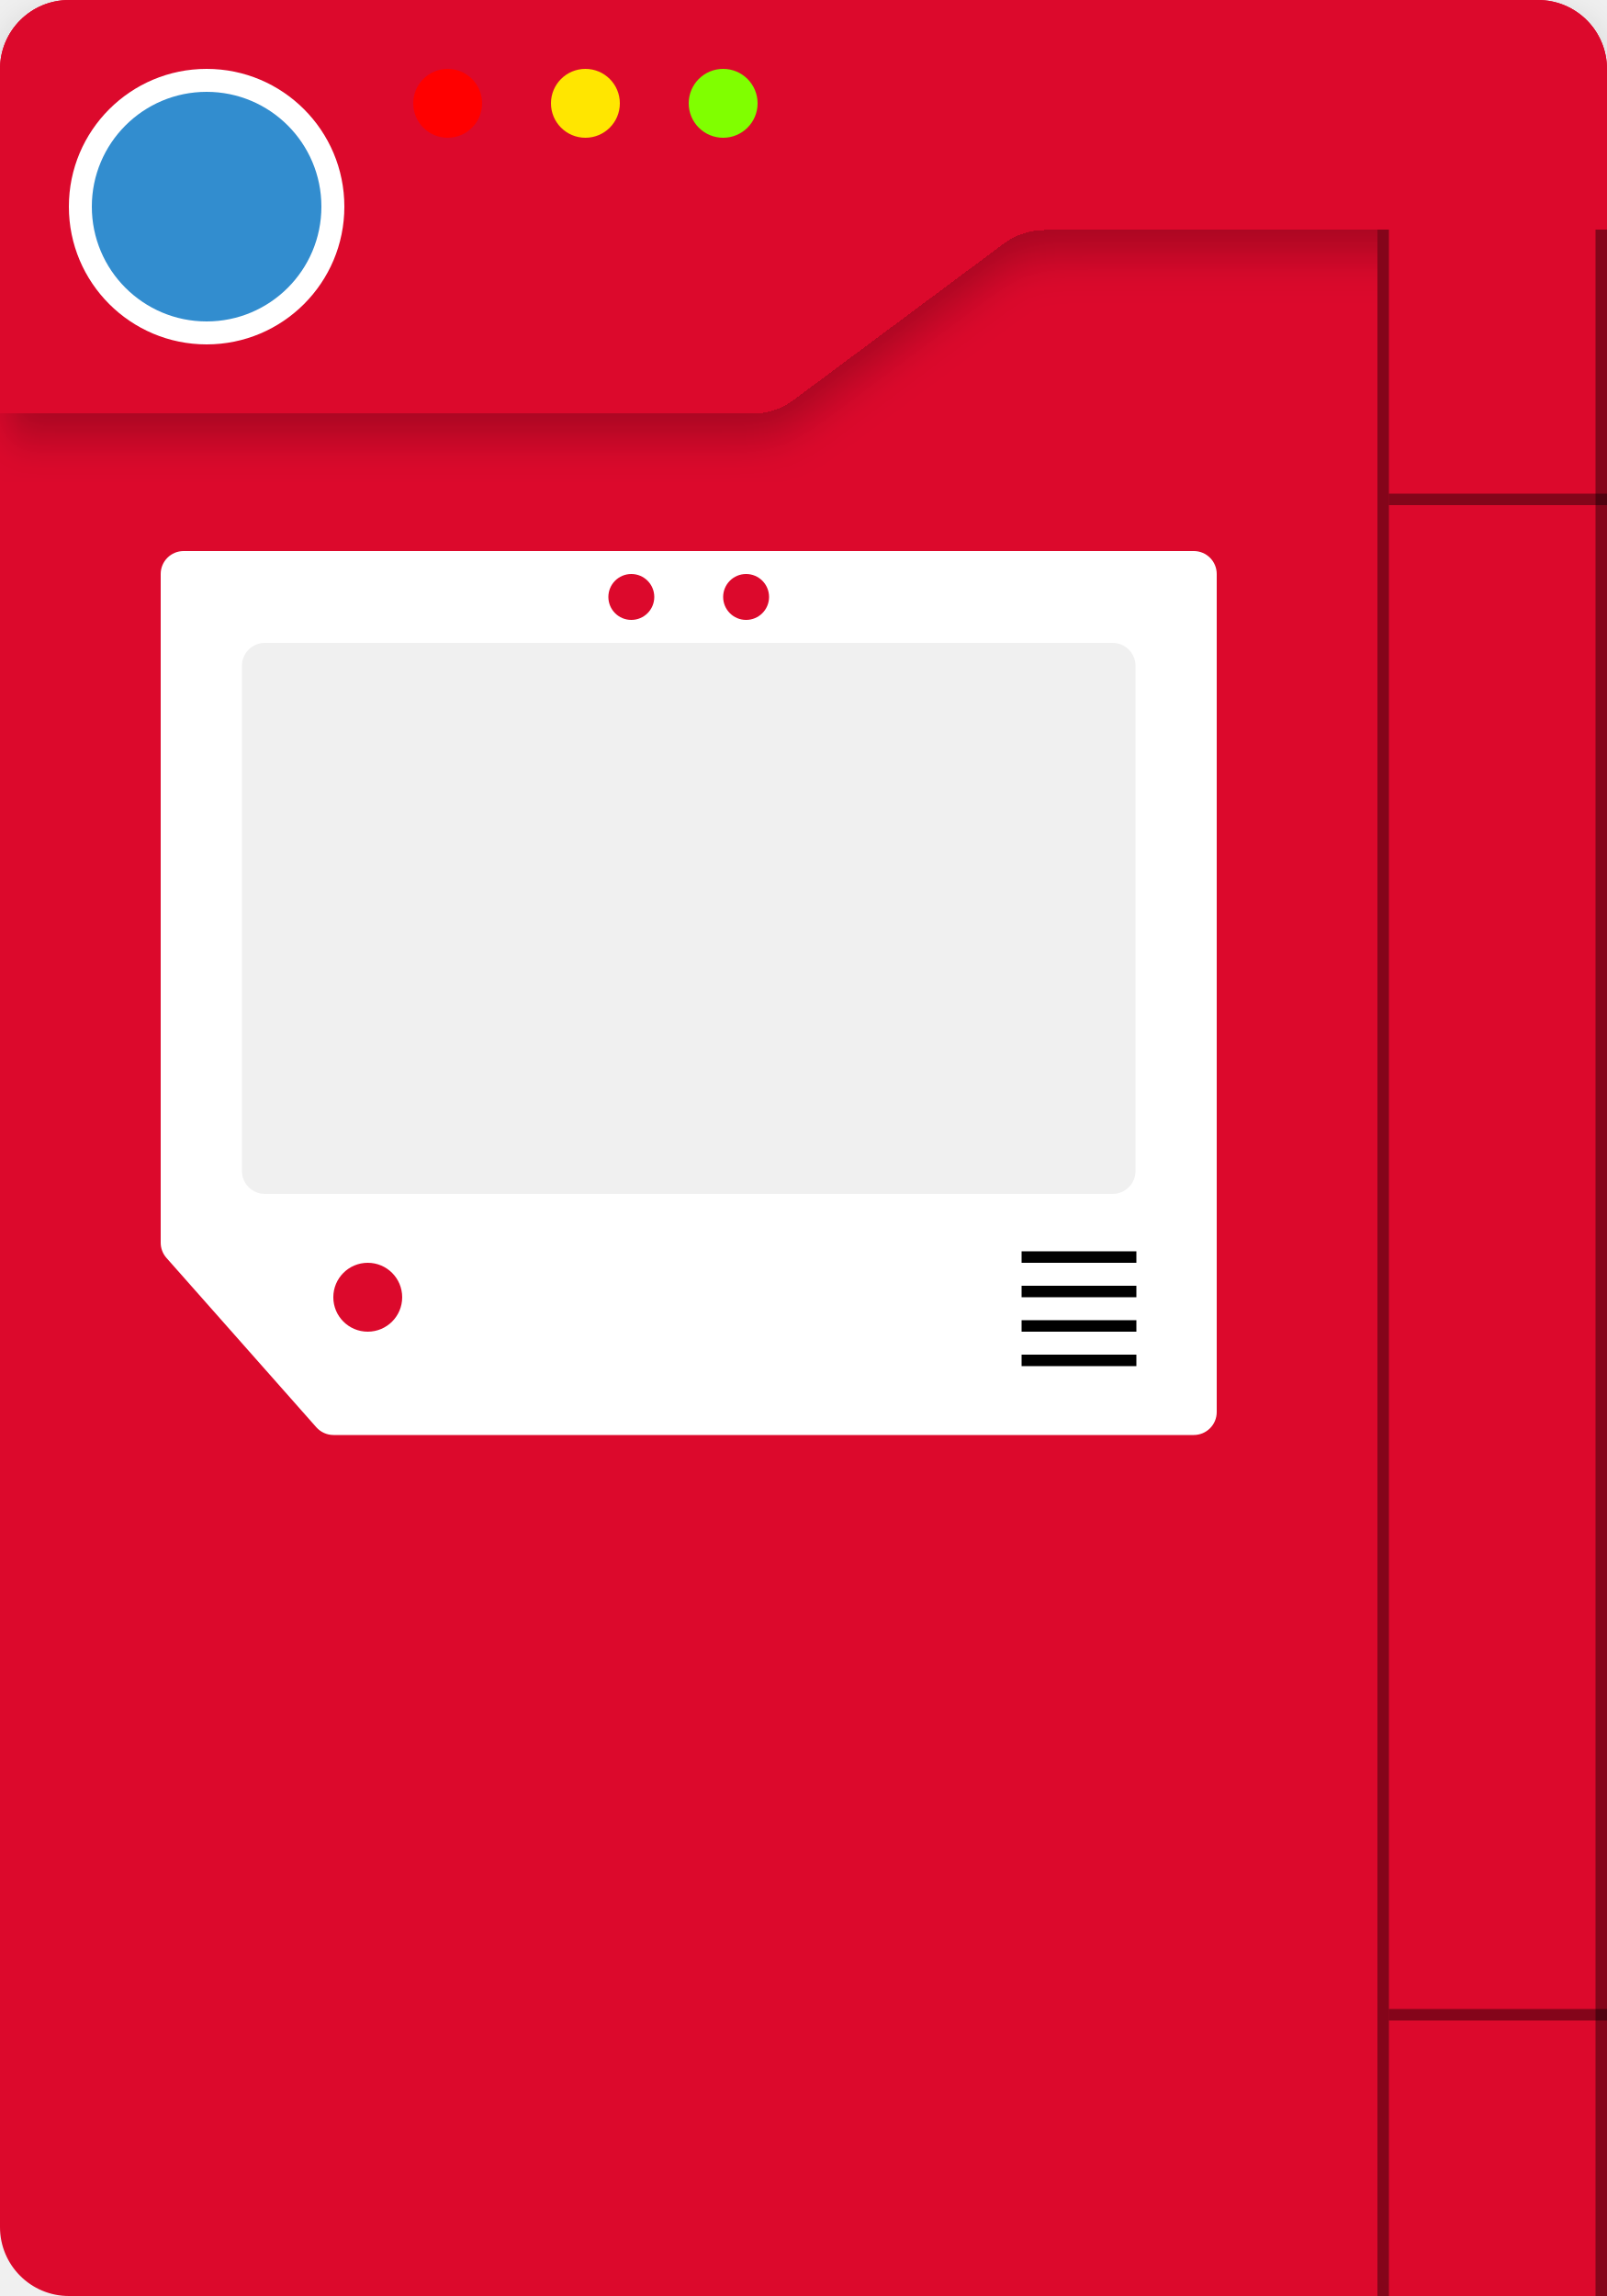
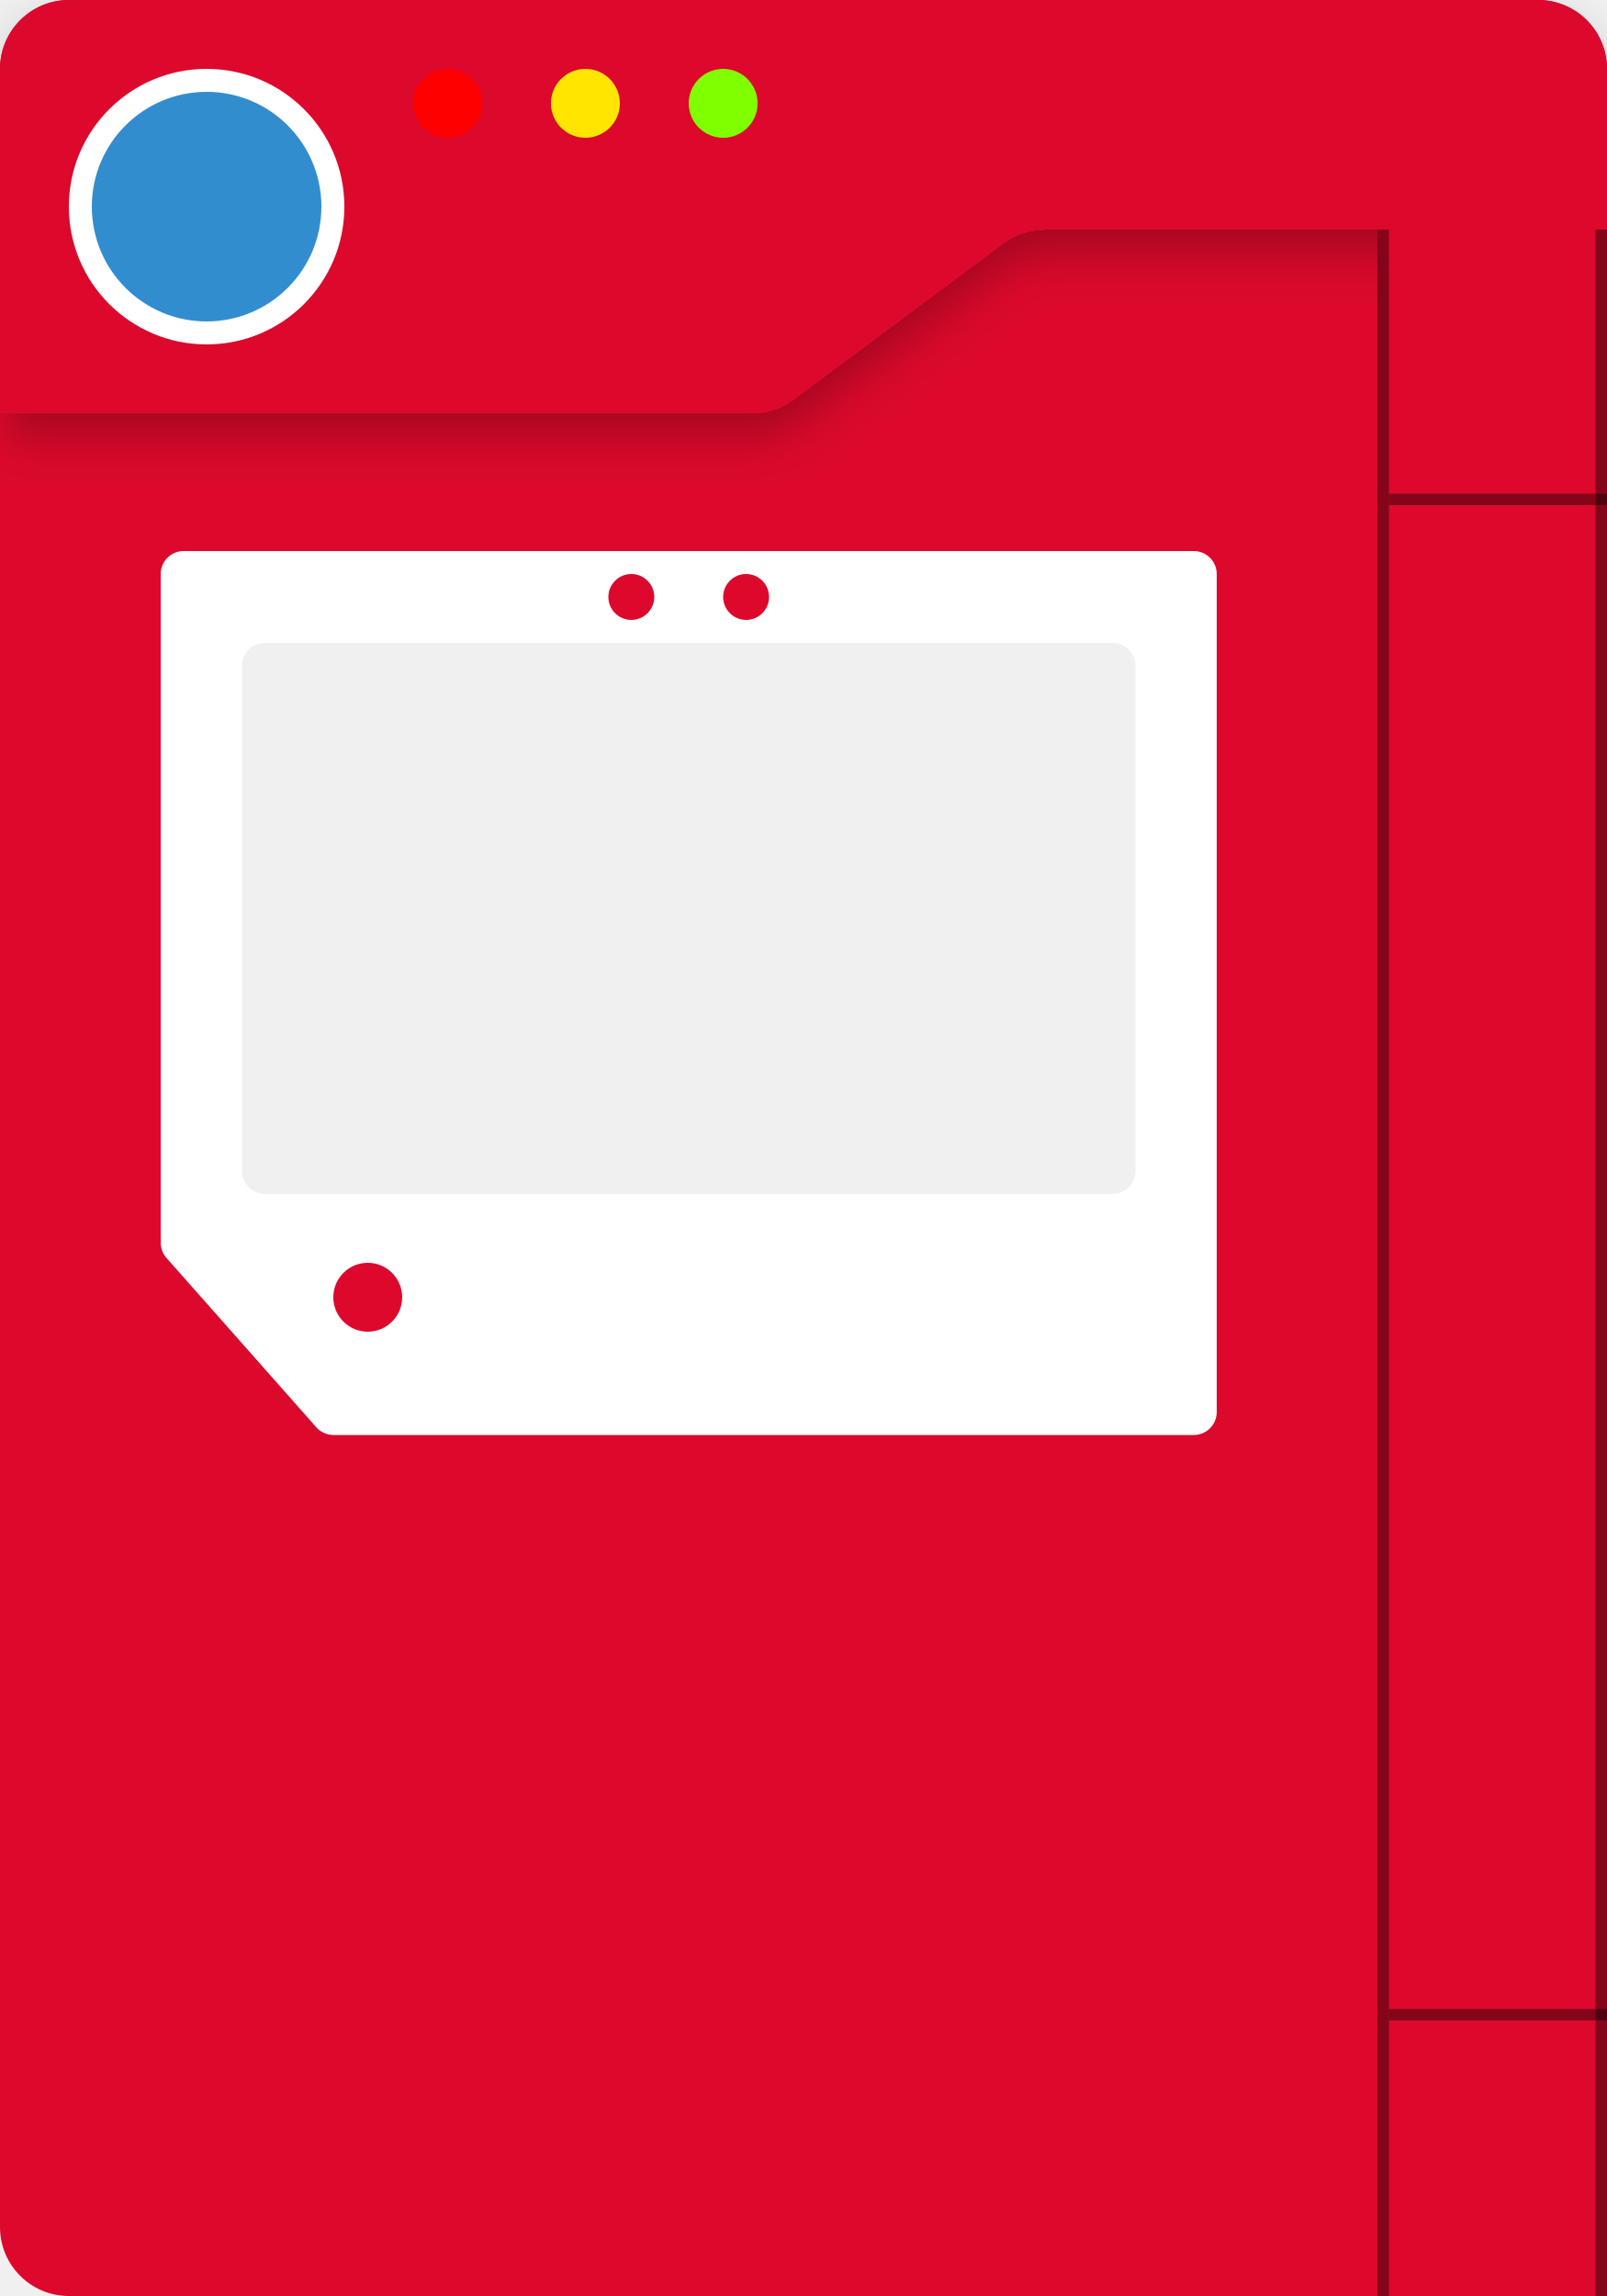
<svg xmlns="http://www.w3.org/2000/svg" width="140" height="200" viewBox="0 0 140 200" fill="none">
-   <path fill-rule="evenodd" clip-rule="evenodd" d="M6 0C2.686 0 0 2.686 0 6V194C0 197.314 2.686 200 6 200H134C137.314 200 140 197.314 140 194V6C140 2.686 137.314 0 134 0H6ZM19 51C17.895 51 17 51.895 17 53V107C17 108.105 17.895 109 19 109H102C103.105 109 104 108.105 104 107V53C104 51.895 103.105 51 102 51H19Z" fill="#DC092C" />
-   <g filter="url(#filter0_d_4_3)">
-     <path d="M0 6C0 2.686 2.686 0 6 0H134C137.314 0 140 2.686 140 6V20H90.988C89.697 20 88.441 20.416 87.406 21.187L69.094 34.813C68.059 35.584 66.803 36 65.512 36H0V6Z" fill="#DC092C" />
+   <g clip-path="url(#clip0_2_2)">
+     <path fill-rule="evenodd" clip-rule="evenodd" d="M6 0C2.686 0 0 2.686 0 6V194C0 197.314 2.686 200 6 200H134C137.314 200 140 197.314 140 194V6C140 2.686 137.314 0 134 0H6ZM19 51C17.895 51 17 51.895 17 53V107C17 108.105 17.895 109 19 109H102C103.105 109 104 108.105 104 107V53C104 51.895 103.105 51 102 51H19Z" fill="#DC092C" />
+     <g filter="url(#filter0_d_2_2)">
+       <path d="M0 6C0 2.686 2.686 0 6 0H134C137.314 0 140 2.686 140 6V20H90.988C89.697 20 88.441 20.416 87.406 21.187L69.094 34.813C68.059 35.584 66.803 36 65.512 36H0V6Z" fill="#DC092C" />
+     </g>
+     <circle cx="18" cy="18" r="12" fill="white" />
+     <circle cx="18" cy="18" r="10" fill="#328DCF" />
+     <circle cx="39" cy="9" r="3" fill="#FF0000" />
+     <circle cx="51" cy="9" r="3" fill="#FFE600" />
+     <circle cx="63" cy="9" r="3" fill="#80FF00" />
+     <path fill-rule="evenodd" clip-rule="evenodd" d="M16 48C14.895 48 14 48.895 14 50V108.25C14 108.738 14.179 109.21 14.502 109.575L27.557 124.326C27.936 124.754 28.482 125 29.055 125H104C105.105 125 106 124.105 106 123V50C106 48.895 105.105 48 104 48H16ZM23.077 56C21.972 56 21.077 56.895 21.077 58V102C21.077 103.105 21.972 104 23.077 104H96.923C98.028 104 98.923 103.105 98.923 102V58C98.923 56.895 98.028 56 96.923 56H23.077Z" fill="white" />
+     <circle cx="32.038" cy="113" r="3" fill="#DC092C" />
+     <circle cx="55" cy="52" r="2" fill="#DC092C" />
+     <circle cx="65" cy="52" r="2" fill="#DC092C" />
+     <mask id="path-12-inside-1_2_2" fill="white">
+       <path d="M120 20H140V200H120V20Z" />
+     </mask>
+     <path d="M120 20H140V200H120V20Z" fill="#DC092C" />
+     <path d="M139 20V200H141V20H139ZM121 200V20H119V200H121Z" fill="black" fill-opacity="0.4" mask="url(#path-12-inside-1_2_2)" />
+     <line x1="121" y1="43.5" x2="140" y2="43.5" stroke="black" stroke-opacity="0.4" />
+     <line x1="121" y1="175.5" x2="140" y2="175.5" stroke="black" stroke-opacity="0.4" />
  </g>
-   <circle cx="18" cy="18" r="12" fill="white" />
-   <circle cx="18" cy="18" r="10" fill="#328DCF" />
-   <circle cx="39" cy="9" r="3" fill="#FF0000" />
-   <circle cx="51" cy="9" r="3" fill="#FFE600" />
-   <circle cx="63" cy="9" r="3" fill="#80FF00" />
-   <path fill-rule="evenodd" clip-rule="evenodd" d="M16 48C14.895 48 14 48.895 14 50V108.25C14 108.738 14.179 109.21 14.502 109.575L27.557 124.326C27.936 124.754 28.482 125 29.055 125H104C105.105 125 106 124.105 106 123V50C106 48.895 105.105 48 104 48H16ZM23.077 56C21.972 56 21.077 56.895 21.077 58V102C21.077 103.105 21.972 104 23.077 104H96.923C98.028 104 98.923 103.105 98.923 102V58C98.923 56.895 98.028 56 96.923 56H23.077Z" fill="white" />
-   <circle cx="32.038" cy="113" r="3" fill="#DC092C" />
-   <circle cx="55" cy="52" r="2" fill="#DC092C" />
-   <circle cx="65" cy="52" r="2" fill="#DC092C" />
-   <line x1="89" y1="109.5" x2="99" y2="109.5" stroke="black" />
-   <line x1="89" y1="112.5" x2="99" y2="112.5" stroke="black" />
-   <line x1="89" y1="115.5" x2="99" y2="115.5" stroke="black" />
-   <line x1="89" y1="118.5" x2="99" y2="118.5" stroke="black" />
-   <mask id="path-16-inside-1_4_3" fill="white">
-     <path d="M120 20H140V200H120V20Z" />
-   </mask>
-   <path d="M120 20H140V200H120V20Z" fill="#DC092C" />
-   <path d="M139 20V200H141V20H139ZM121 200V20H119V200H121Z" fill="black" fill-opacity="0.4" mask="url(#path-16-inside-1_4_3)" />
-   <line x1="121" y1="43.5" x2="140" y2="43.5" stroke="black" stroke-opacity="0.4" />
-   <line x1="121" y1="175.5" x2="140" y2="175.5" stroke="black" stroke-opacity="0.4" />
  <defs>
-     <filter id="filter0_d_4_3" x="-4" y="-2" width="148" height="44" filterUnits="userSpaceOnUse" color-interpolation-filters="sRGB">
+     <filter id="filter0_d_2_2" x="-4" y="-2" width="148" height="44" filterUnits="userSpaceOnUse" color-interpolation-filters="sRGB">
      <feFlood flood-opacity="0" result="BackgroundImageFix" />
      <feColorMatrix in="SourceAlpha" type="matrix" values="0 0 0 0 0 0 0 0 0 0 0 0 0 0 0 0 0 0 127 0" result="hardAlpha" />
      <feOffset dy="2" />
      <feGaussianBlur stdDeviation="2" />
      <feComposite in2="hardAlpha" operator="out" />
      <feColorMatrix type="matrix" values="0 0 0 0 0 0 0 0 0 0 0 0 0 0 0 0 0 0 0.25 0" />
-       <feBlend mode="normal" in2="BackgroundImageFix" result="effect1_dropShadow_4_3" />
-       <feBlend mode="normal" in="SourceGraphic" in2="effect1_dropShadow_4_3" result="shape" />
+       <feBlend mode="normal" in2="BackgroundImageFix" result="effect1_dropShadow_2_2" />
+       <feBlend mode="normal" in="SourceGraphic" in2="effect1_dropShadow_2_2" result="shape" />
    </filter>
+     <clipPath id="clip0_2_2">
+       <rect width="140" height="200" fill="white" />
+     </clipPath>
  </defs>
</svg>
